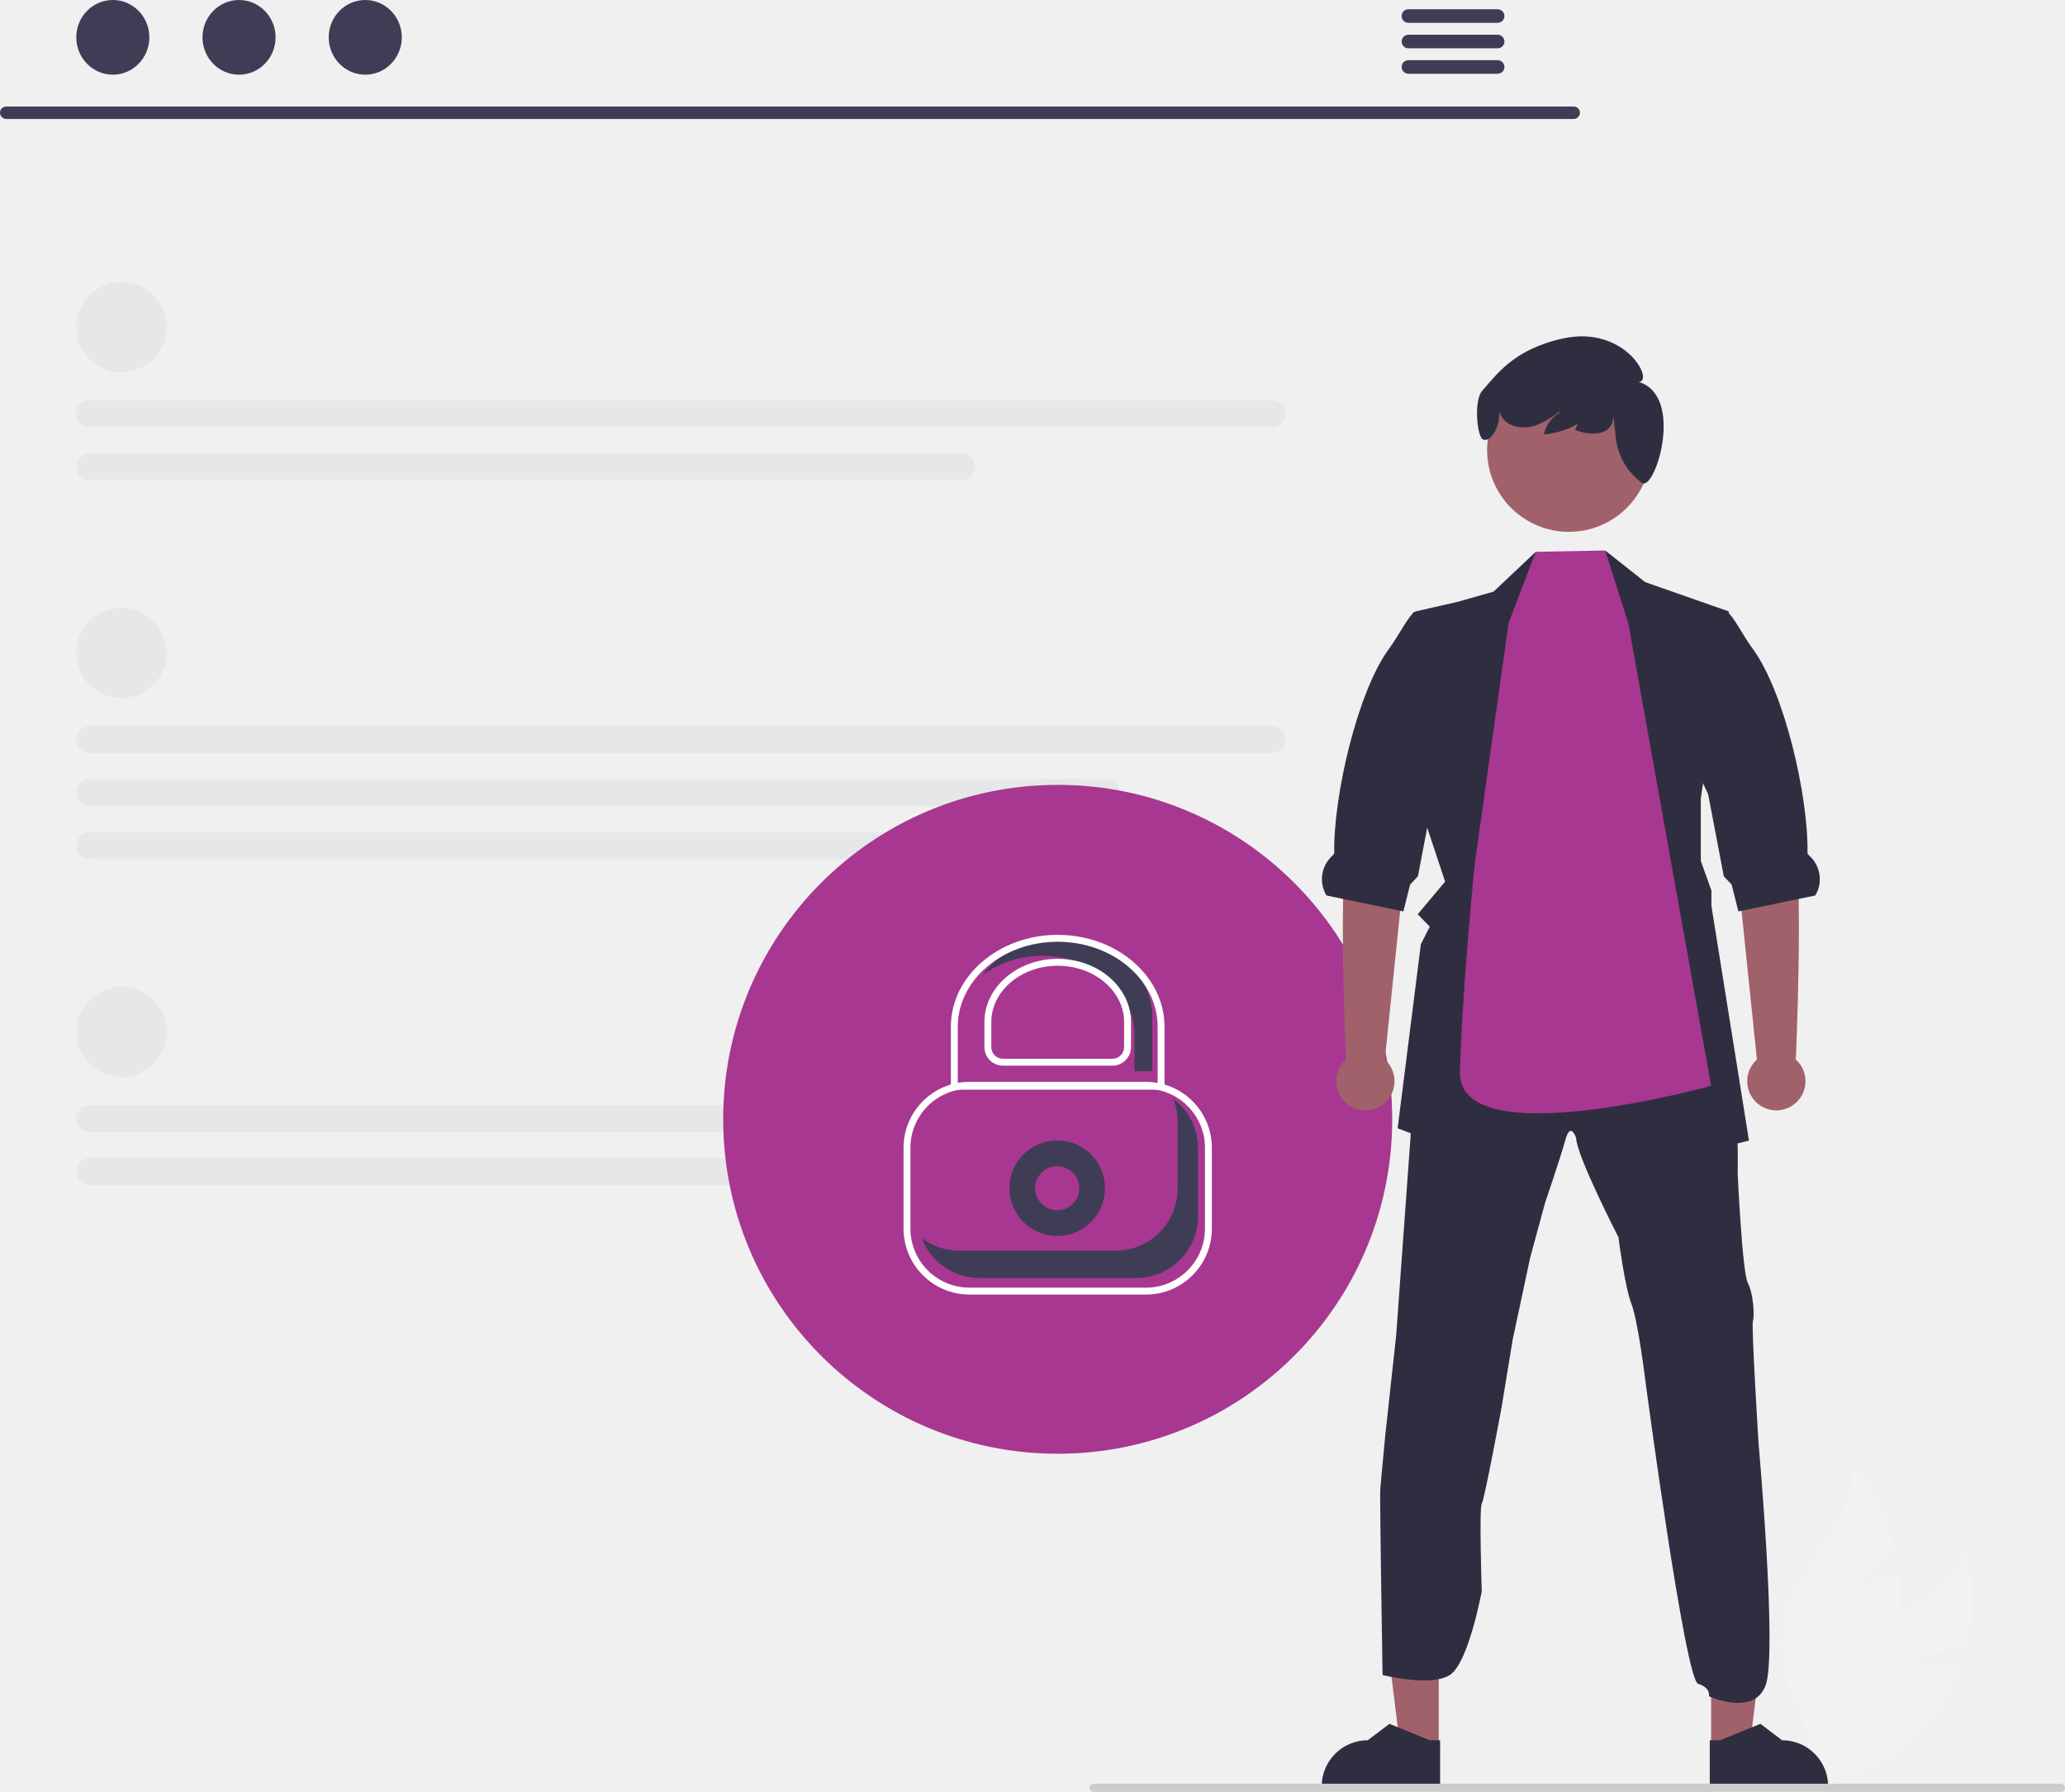
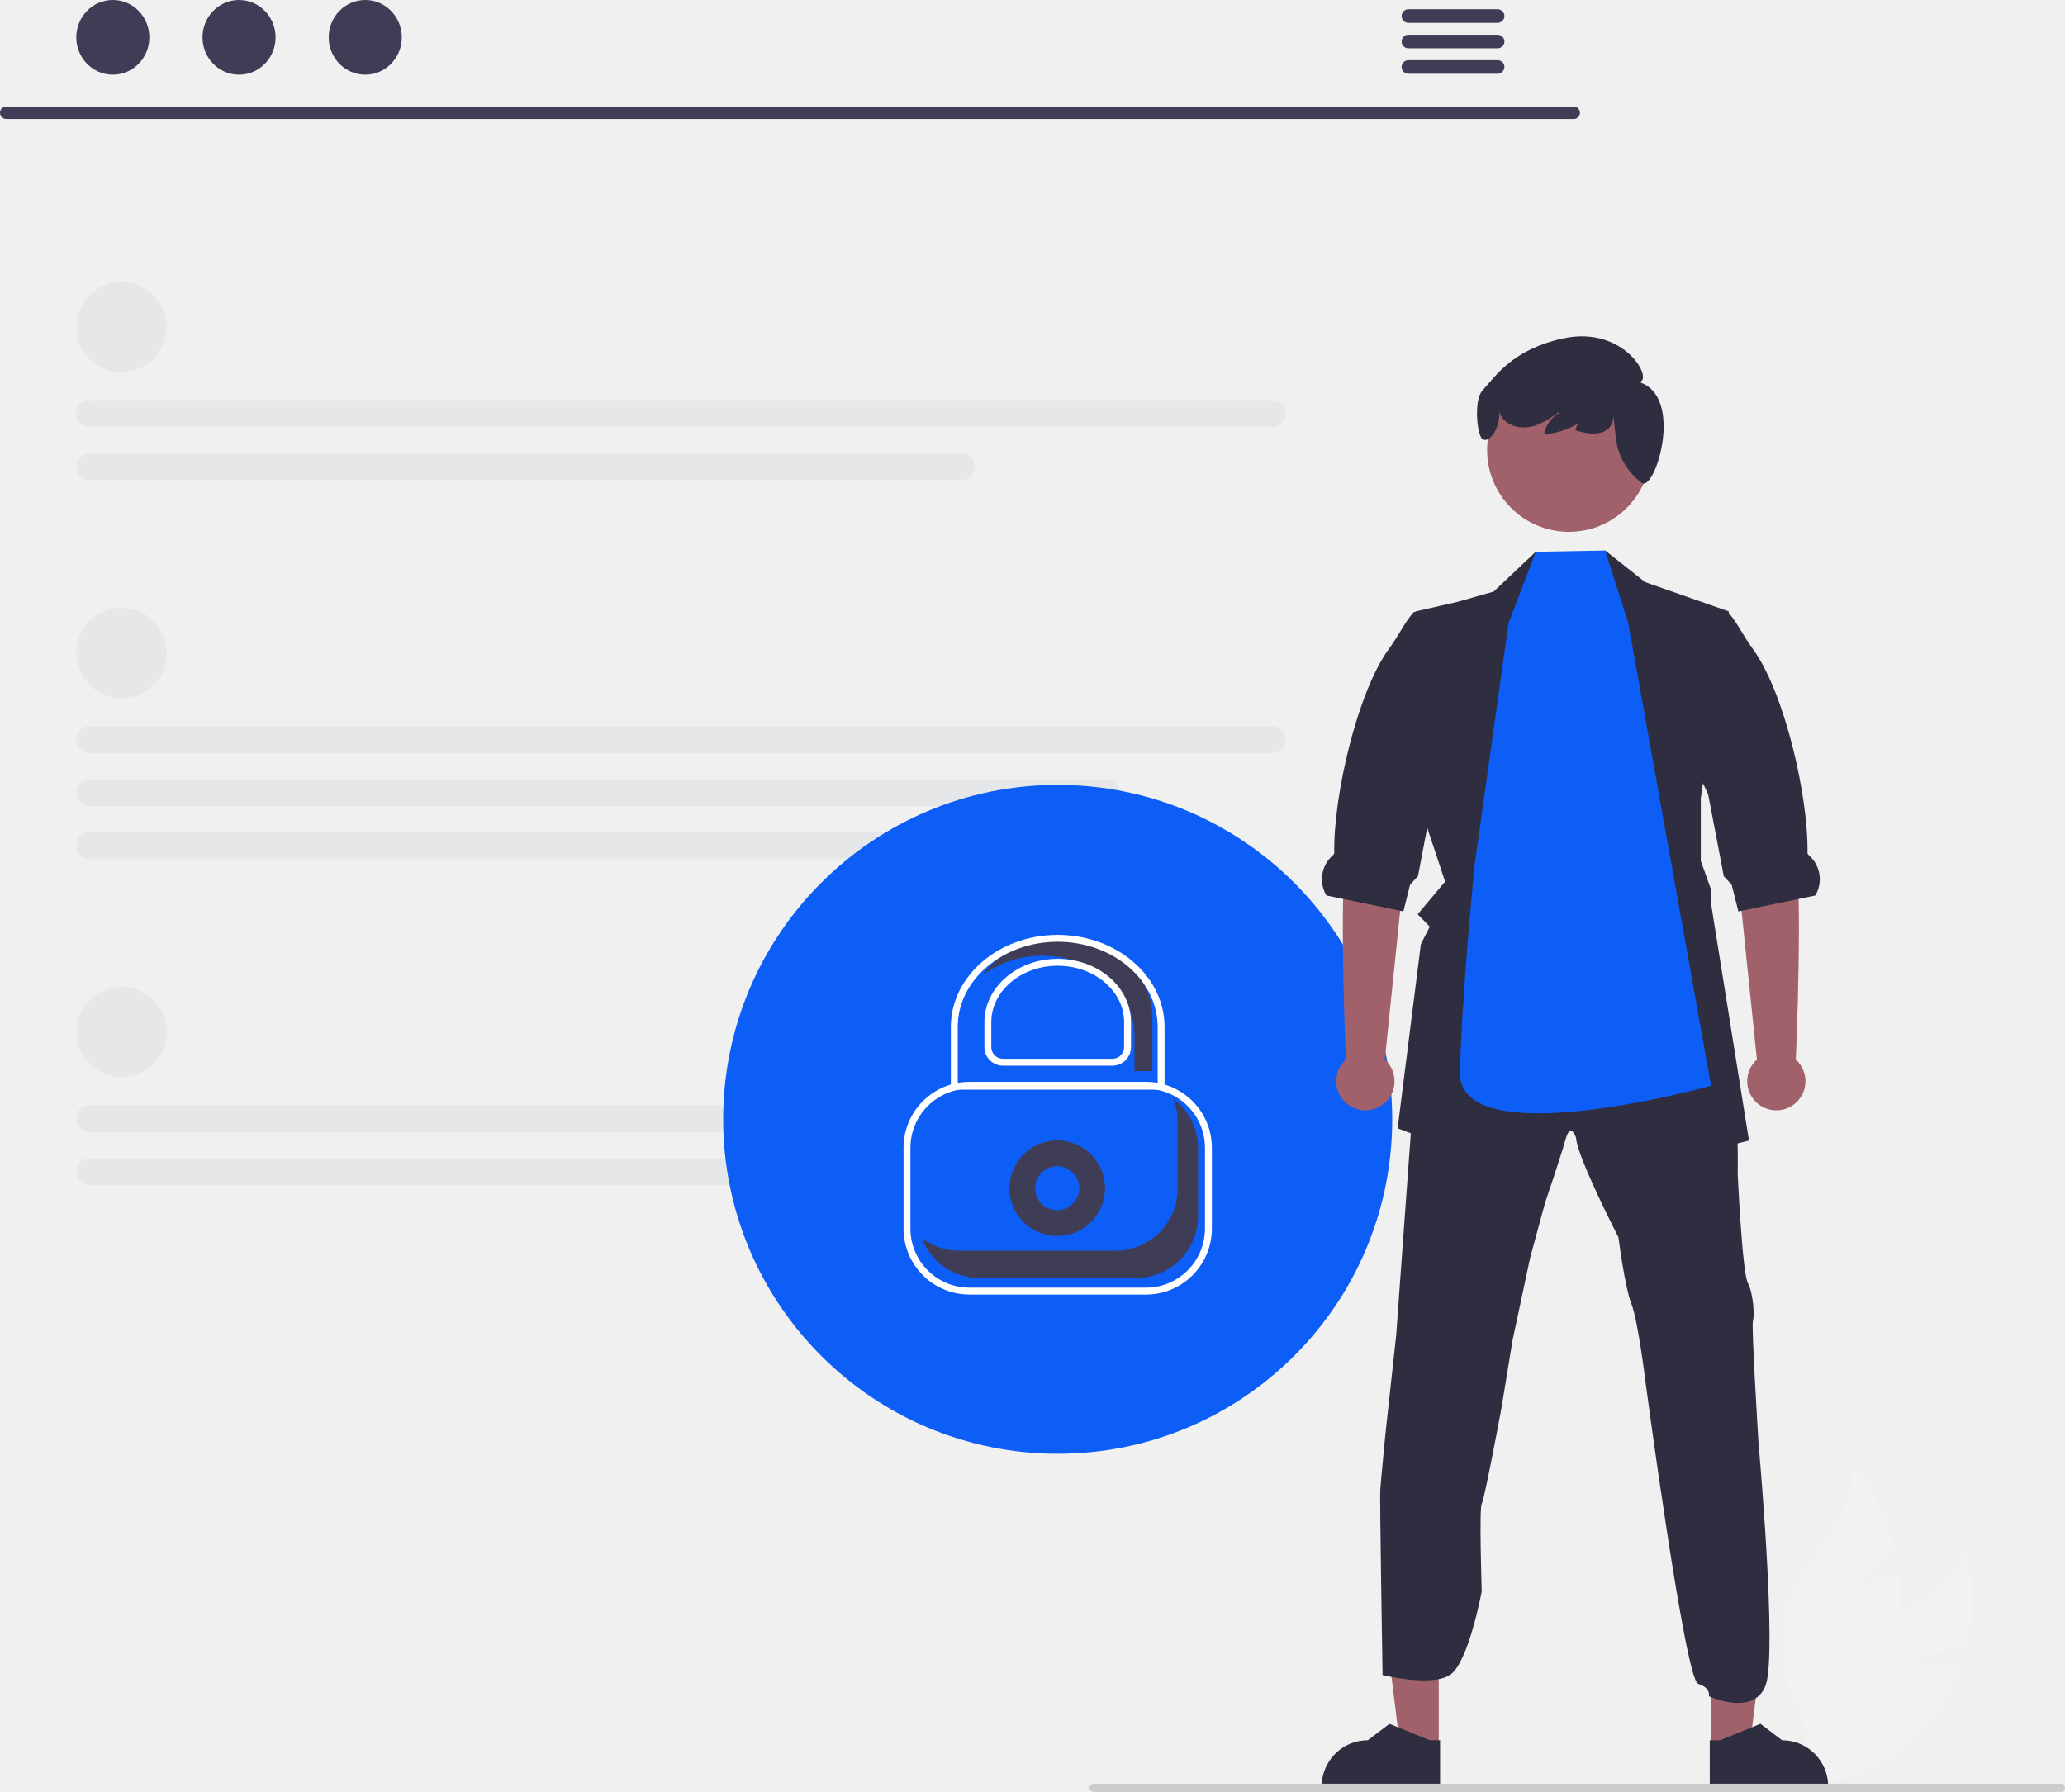
<svg xmlns="http://www.w3.org/2000/svg" width="598.383px" height="519.366px" viewBox="0 0 598.383 519.366" role="img" artist="Katerina Limpitsouni" source="https://undraw.co/" transform="rotate(0) scale(1, 1)">
  <path d="M854.374,671.404l16.119-5.113a54.561,54.561,0,0,0-.388-26.249c-6.476,14.399-25.475,17.926-36.3,29.419a32.819,32.819,0,0,0-8.395,27.179l-3.391,11.504a54.994,54.994,0,0,0,40.024-22.767,53.121,53.121,0,0,0,6.224-11.783C861.392,672.906,854.374,671.404,854.374,671.404Z" transform="translate(-300.3448 -190.0594)" fill="#f2f2f2" />
  <path d="M837.15,650.132l12.147-11.765A54.561,54.561,0,0,0,837.242,615.046c.625,15.775-14.806,27.406-19.369,42.52a32.819,32.819,0,0,0,4.607,28.071l2.095,11.809A54.994,54.994,0,0,0,850.245,659.218a53.121,53.121,0,0,0,.316-13.323C844.101,648.345,837.15,650.132,837.15,650.132Z" transform="translate(-300.3448 -190.0594)" fill="#f2f2f2" />
  <path d="M756.405,224.544H302.112a1.807,1.807,0,0,1,0-3.613H756.405a1.807,1.807,0,0,1,0,3.613Z" transform="translate(-300.3448 -190.0594)" fill="#3f3d56" />
  <ellipse cx="32.692" cy="10.823" rx="10.588" ry="10.823" fill="#3f3d56" />
  <ellipse cx="69.267" cy="10.823" rx="10.588" ry="10.823" fill="#3f3d56" />
  <ellipse cx="105.842" cy="10.823" rx="10.588" ry="10.823" fill="#3f3d56" />
  <path d="M734.384,192.742h-25.981a1.968,1.968,0,0,0,0,3.934h25.981a1.968,1.968,0,0,0,0-3.934Z" transform="translate(-300.3448 -190.0594)" fill="#3f3d56" />
  <path d="M734.384,200.126h-25.981a1.968,1.968,0,0,0,0,3.934h25.981a1.968,1.968,0,0,0,0-3.934Z" transform="translate(-300.3448 -190.0594)" fill="#3f3d56" />
  <path d="M734.384,207.501h-25.981a1.968,1.968,0,0,0,0,3.934h25.981a1.968,1.968,0,0,0,0-3.934Z" transform="translate(-300.3448 -190.0594)" fill="#3f3d56" />
  <circle cx="35.193" cy="94.795" r="13.089" fill="#e6e7e8" />
  <path d="M668.861,313.839H326.347a3.898,3.898,0,1,1,0-7.795h342.514a3.898,3.898,0,1,1,0,7.795Z" transform="translate(-300.3448 -190.0594)" fill="#e6e7e8" />
  <path d="M579.03,329.241H326.347a3.898,3.898,0,0,1,0-7.796H579.03a3.898,3.898,0,1,1,0,7.796Z" transform="translate(-300.3448 -190.0594)" fill="#e6e7e8" />
  <circle cx="35.193" cy="299.1" r="13.089" fill="#e6e7e8" />
  <path d="M668.861,518.144H326.347a3.898,3.898,0,1,1,0-7.795h342.514a4.359,4.359,0,0,1,4.114,4.198A3.849,3.849,0,0,1,668.861,518.144Z" transform="translate(-300.3448 -190.0594)" fill="#e6e7e8" />
  <path d="M579.03,533.546H326.347a3.898,3.898,0,0,1,0-7.796H579.03a3.898,3.898,0,1,1,0,7.796Z" transform="translate(-300.3448 -190.0594)" fill="#e6e7e8" />
  <circle cx="35.193" cy="189.247" r="13.089" fill="#e6e7e8" />
  <path d="M668.861,408.29H326.347a3.898,3.898,0,1,1,0-7.795h342.514a3.898,3.898,0,1,1,0,7.795Z" transform="translate(-300.3448 -190.0594)" fill="#e6e7e8" />
  <path d="M621.163,423.692H326.347a3.898,3.898,0,0,1,0-7.796H621.163a3.898,3.898,0,0,1,0,7.796Z" transform="translate(-300.3448 -190.0594)" fill="#e6e7e8" />
  <path d="M601.153,439.094H326.347a3.898,3.898,0,0,1,0-7.796H601.153a3.898,3.898,0,1,1,0,7.796Z" transform="translate(-300.3448 -190.0594)" fill="#e6e7e8" />
-   <circle cx="306.495" cy="324.421" r="96.934" fill="#a83791" />
+   <circle cx="306.495" cy="324.421" r="96.934" fill="#0D5DF7" />
  <circle cx="306.361" cy="344.393" r="13.848" fill="#3f3d56" />
-   <circle cx="306.361" cy="344.393" r="6.391" fill="#a83791" />
+   <circle cx="306.361" cy="344.393" r="6.391" fill="#0D5DF7" />
  <path d="M632.412,565.278h-51.144a19.123,19.123,0,0,1-19.102-19.101V522.728a19.123,19.123,0,0,1,19.102-19.102h51.144a19.123,19.123,0,0,1,19.101,19.102v23.449A19.122,19.122,0,0,1,632.412,565.278Zm-51.144-59.651a17.121,17.121,0,0,0-17.102,17.102v23.449A17.12,17.12,0,0,0,581.268,563.278h51.144a17.12,17.12,0,0,0,17.101-17.101V522.728a17.121,17.121,0,0,0-17.101-17.102Z" transform="translate(-300.3448 -190.0594)" fill="#ffffff" />
  <path d="M578.238,552.549h45.395a17.943,17.943,0,0,0,17.943-17.943V514.983a17.863,17.863,0,0,0-1.184-6.365,17.895,17.895,0,0,1,7.131,14.295v19.624a17.943,17.943,0,0,1-17.943,17.943H584.186a17.933,17.933,0,0,1-16.759-11.577A17.84,17.84,0,0,0,578.238,552.549Z" transform="translate(-300.3448 -190.0594)" fill="#3f3d56" />
  <polygon points="416.909 506.542 405.755 506.541 400.448 463.514 416.912 463.515 416.909 506.542" fill="#a0616a" />
  <path d="M717.647,708.238l-34.303-.001v-.434a13.352,13.352,0,0,1,13.352-13.351h.001l6.266-4.754,11.691,4.754,2.994 0Z" transform="translate(-300.3448 -190.0594)" fill="#2f2e41" />
  <polygon points="495.838 506.542 506.993 506.541 512.3 463.514 495.836 463.515 495.838 506.542" fill="#a0616a" />
  <path d="M795.79,708.238l34.303-.001v-.434a13.352,13.352,0,0,0-13.352-13.351h-.001l-6.266-4.754L798.784,694.452l-2.994 0Z" transform="translate(-300.3448 -190.0594)" fill="#2f2e41" />
  <path d="M700.302,621.955c.165-2.455,1.475-16.033,1.475-16.033l3.138-28.795,5.53-76.328.361-4.997,28.967-5.561,19.798-9.491,23.531,7.522,18.323,6.871s.031,2.941.173,6.495c.188,4.651.518,10.354,1.302,11.836,1.31,2.62.98,16.684.98,16.684s1.302,28.614,2.941,31.752,1.969,9.671,1.475,10.981,1.639,35.674,1.639,35.674,5.476,60.811,2.04,69.98-16.418,3.163-16.418,3.163.627-2.447-3.138-3.6-15.233-87.38-15.233-87.38-2.133-17.68-4.094-22.747-3.765-19.304-3.765-19.304-12.111-23.563-12.268-28.802c0,0-1.584-4.902-3.083.494s-5.914,18.323-5.914,18.323l-4.306,15.876L738.69,578.289l-3.279,19.97s-4.91,26.504-5.695,27.649,0,25.359,0,25.359-3.796,20.621-9.162,24.222-19.58.057-19.58.057S700.137,624.411,700.302,621.955Z" transform="translate(-300.3448 -190.0594)" fill="#2f2e41" />
  <polygon points="412.315 236.13 418.755 255.528 410.809 264.987 414.308 268.588 411.727 273.678 404.997 327.032 441.894 341.025 454.319 325.447 464.116 341.025 506.81 330.593 495.922 262.556 495.922 258.108 492.848 249.519 492.848 231.337 500.966 177.215 476.736 168.728 465.151 159.559 461.402 172.454 445.44 169.615 445.024 159.927 432.811 171.466 422.527 174.399 410.213 177.215 408.644 181.137 411.781 180.353 411.272 231.377 412.315 236.13" fill="#2f2e41" />
  <path d="M701.631,497.164l6.197-59.982,1.636-24.687L692.119,409.359s.687,17.652-1.585,27.611c-2.242,9.828-.297,58.877-.159,60.188a8.439,8.439,0,1,0,11.256.005Z" transform="translate(-300.3448 -190.0594)" fill="#a0616a" />
  <path d="M684.713,449.611l4.824.996,16.55,3.428.918.188,1.953-7.765,2.267-2.416,4.314-22.606.227-1.177,6.518-13.931,4.51-41.87-16.77,3.012c-.086.086-.165.18-.243.275-2.408,2.73-4.126,6.526-6.934,10.346-9.138,12.432-16.15,42.639-15.875,59.189.008.267-.267.557-.596.855A9.18,9.18,0,0,0,684.713,449.611Z" transform="translate(-300.3448 -190.0594)" fill="#2f2e41" />
  <path d="M809.453,497.164l-6.197-59.982-1.636-24.687,17.345-3.136s-.687,17.652,1.585,27.611c2.242,9.828.297,58.877.159,60.188a8.439,8.439,0,1,1-11.256.005Z" transform="translate(-300.3448 -190.0594)" fill="#a0616a" />
  <path d="M826.372,449.611l-4.824.996-16.55,3.428-.918.188-1.953-7.765-2.267-2.416L795.545,421.436l-.227-1.177-6.518-13.931,1.49-41.87,10.77,3.012c.086.086.165.18.243.275,2.408,2.73,4.126,6.526,6.934,10.346,9.138,12.432,16.15,42.639,15.875,59.189-.008.267.267.557.596.855A9.18,9.18,0,0,1,826.372,449.611Z" transform="translate(-300.3448 -190.0594)" fill="#2f2e41" />
-   <path d="M737.489,370.654l7.88-20.667,20.127-.369,6.679,21.036,24.006,134.104s-73.544,20.481-72.798-4.138c.784-25.885,4.323-60.268,4.323-60.268Z" transform="translate(-300.3448 -190.0594)" fill="#a83791" />
+   <path d="M737.489,370.654l7.88-20.667,20.127-.369,6.679,21.036,24.006,134.104s-73.544,20.481-72.798-4.138c.784-25.885,4.323-60.268,4.323-60.268Z" transform="translate(-300.3448 -190.0594)" fill="#0D5DF7" />
  <circle cx="454.637" cy="130.437" r="23.71" fill="#a0616a" />
  <path d="M729.874,303.296c3.86-4.201,8.688-11.892,23.312-15.121,18.07-3.991,26.609,12.334,22.052,12.601,13.325,4.035,4.765,31.611.945,29.298A1.125,1.125,0,0,1,776.089,330,18.77,18.77,0,0,1,768.592,317.193l-.725-6.525c-.104,5.309-5.53,6.012-11.074,4.056a6.955,6.955,0,0,1,4.914-4.838,23.786,23.786,0,0,1-13.971,6.079,9.511,9.511,0,0,1,4.625-6.364l-.219-.215a22.85,22.85,0,0,1-7.33,4.15c-3.056.876-6.718.402-8.812-1.99a6.5,6.5,0,0,1-1.252-2.254c.453,4.205-2.368,9.004-4.558,8.18C728.367,317.118,727.304,306.093,729.874,303.296Z" transform="translate(-300.3448 -190.0594)" fill="#2f2e41" />
  <path d="M898.727,708.235a1.186,1.186,0,0,1-1.19,1.19h-280.29a1.19,1.19,0,0,1,0-2.38h280.29A1.187,1.187,0,0,1,898.727,708.235Z" transform="translate(-300.3448 -190.0594)" fill="#cccccc" />
  <path d="M607.627,461.922c-9.481,0-17.815,4.292-22.533,10.735a29.121,29.121,0,0,1,17.373-5.574c14.682,0,26.626,10.284,26.626,22.925v10.508h5.16v-15.668C634.253,472.206,622.308,461.922,607.627,461.922Z" transform="translate(-300.3448 -190.0594)" fill="#3f3d56" />
  <path d="M637.798,505.893h-61.918V487.675c0-14.698,13.888-26.656,30.959-26.656s30.959,11.958,30.959,26.656Zm-59.918-2h57.918V487.675c0-13.596-12.991-24.656-28.959-24.656s-28.959,11.061-28.959,24.656Z" transform="translate(-300.3448 -190.0594)" fill="#ffffff" />
  <path d="M622.697,498.938H590.982a5.388,5.388,0,0,1-5.381-5.382v-7.25c0-10.108,9.528-18.332,21.239-18.332s21.239,8.224,21.239,18.332v7.25A5.388,5.388,0,0,1,622.697,498.938Zm-15.857-28.964c-10.608,0-19.239,7.326-19.239,16.332v7.25a3.385,3.385,0,0,0,3.381,3.382h31.715a3.385,3.385,0,0,0,3.381-3.382v-7.25C626.078,477.3,617.448,469.974,606.839,469.974Z" transform="translate(-300.3448 -190.0594)" fill="#ffffff" />
</svg>
